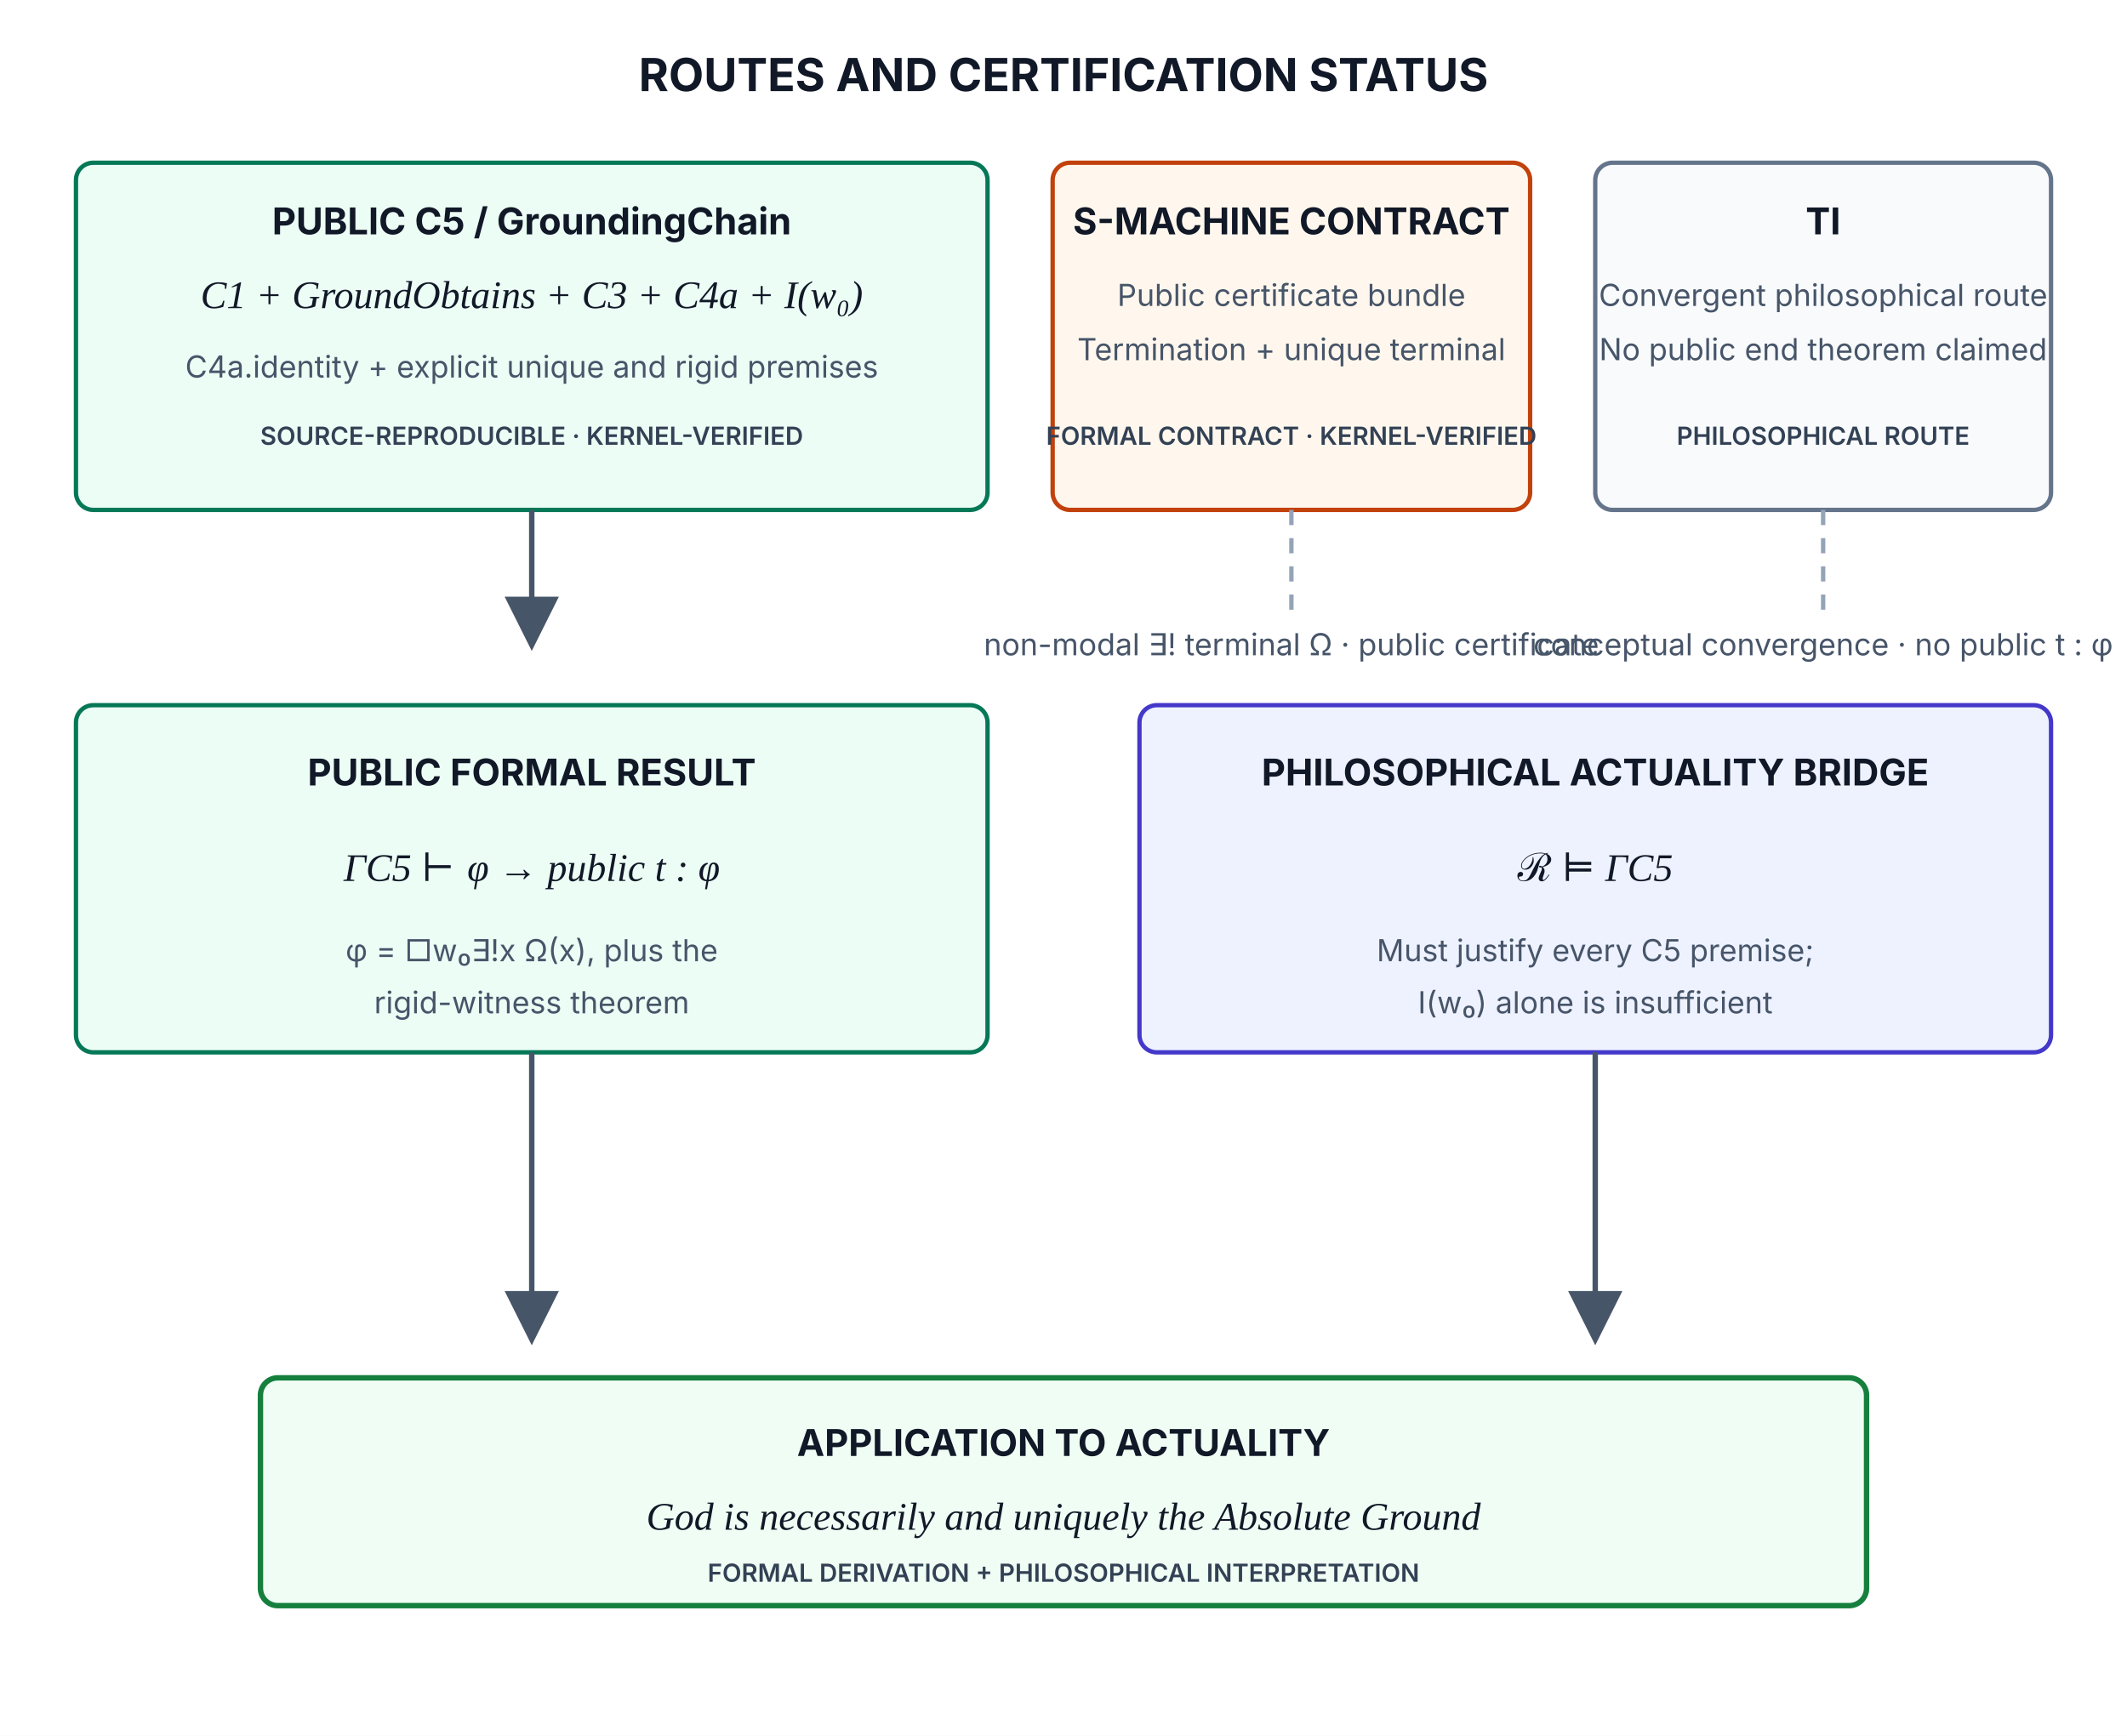
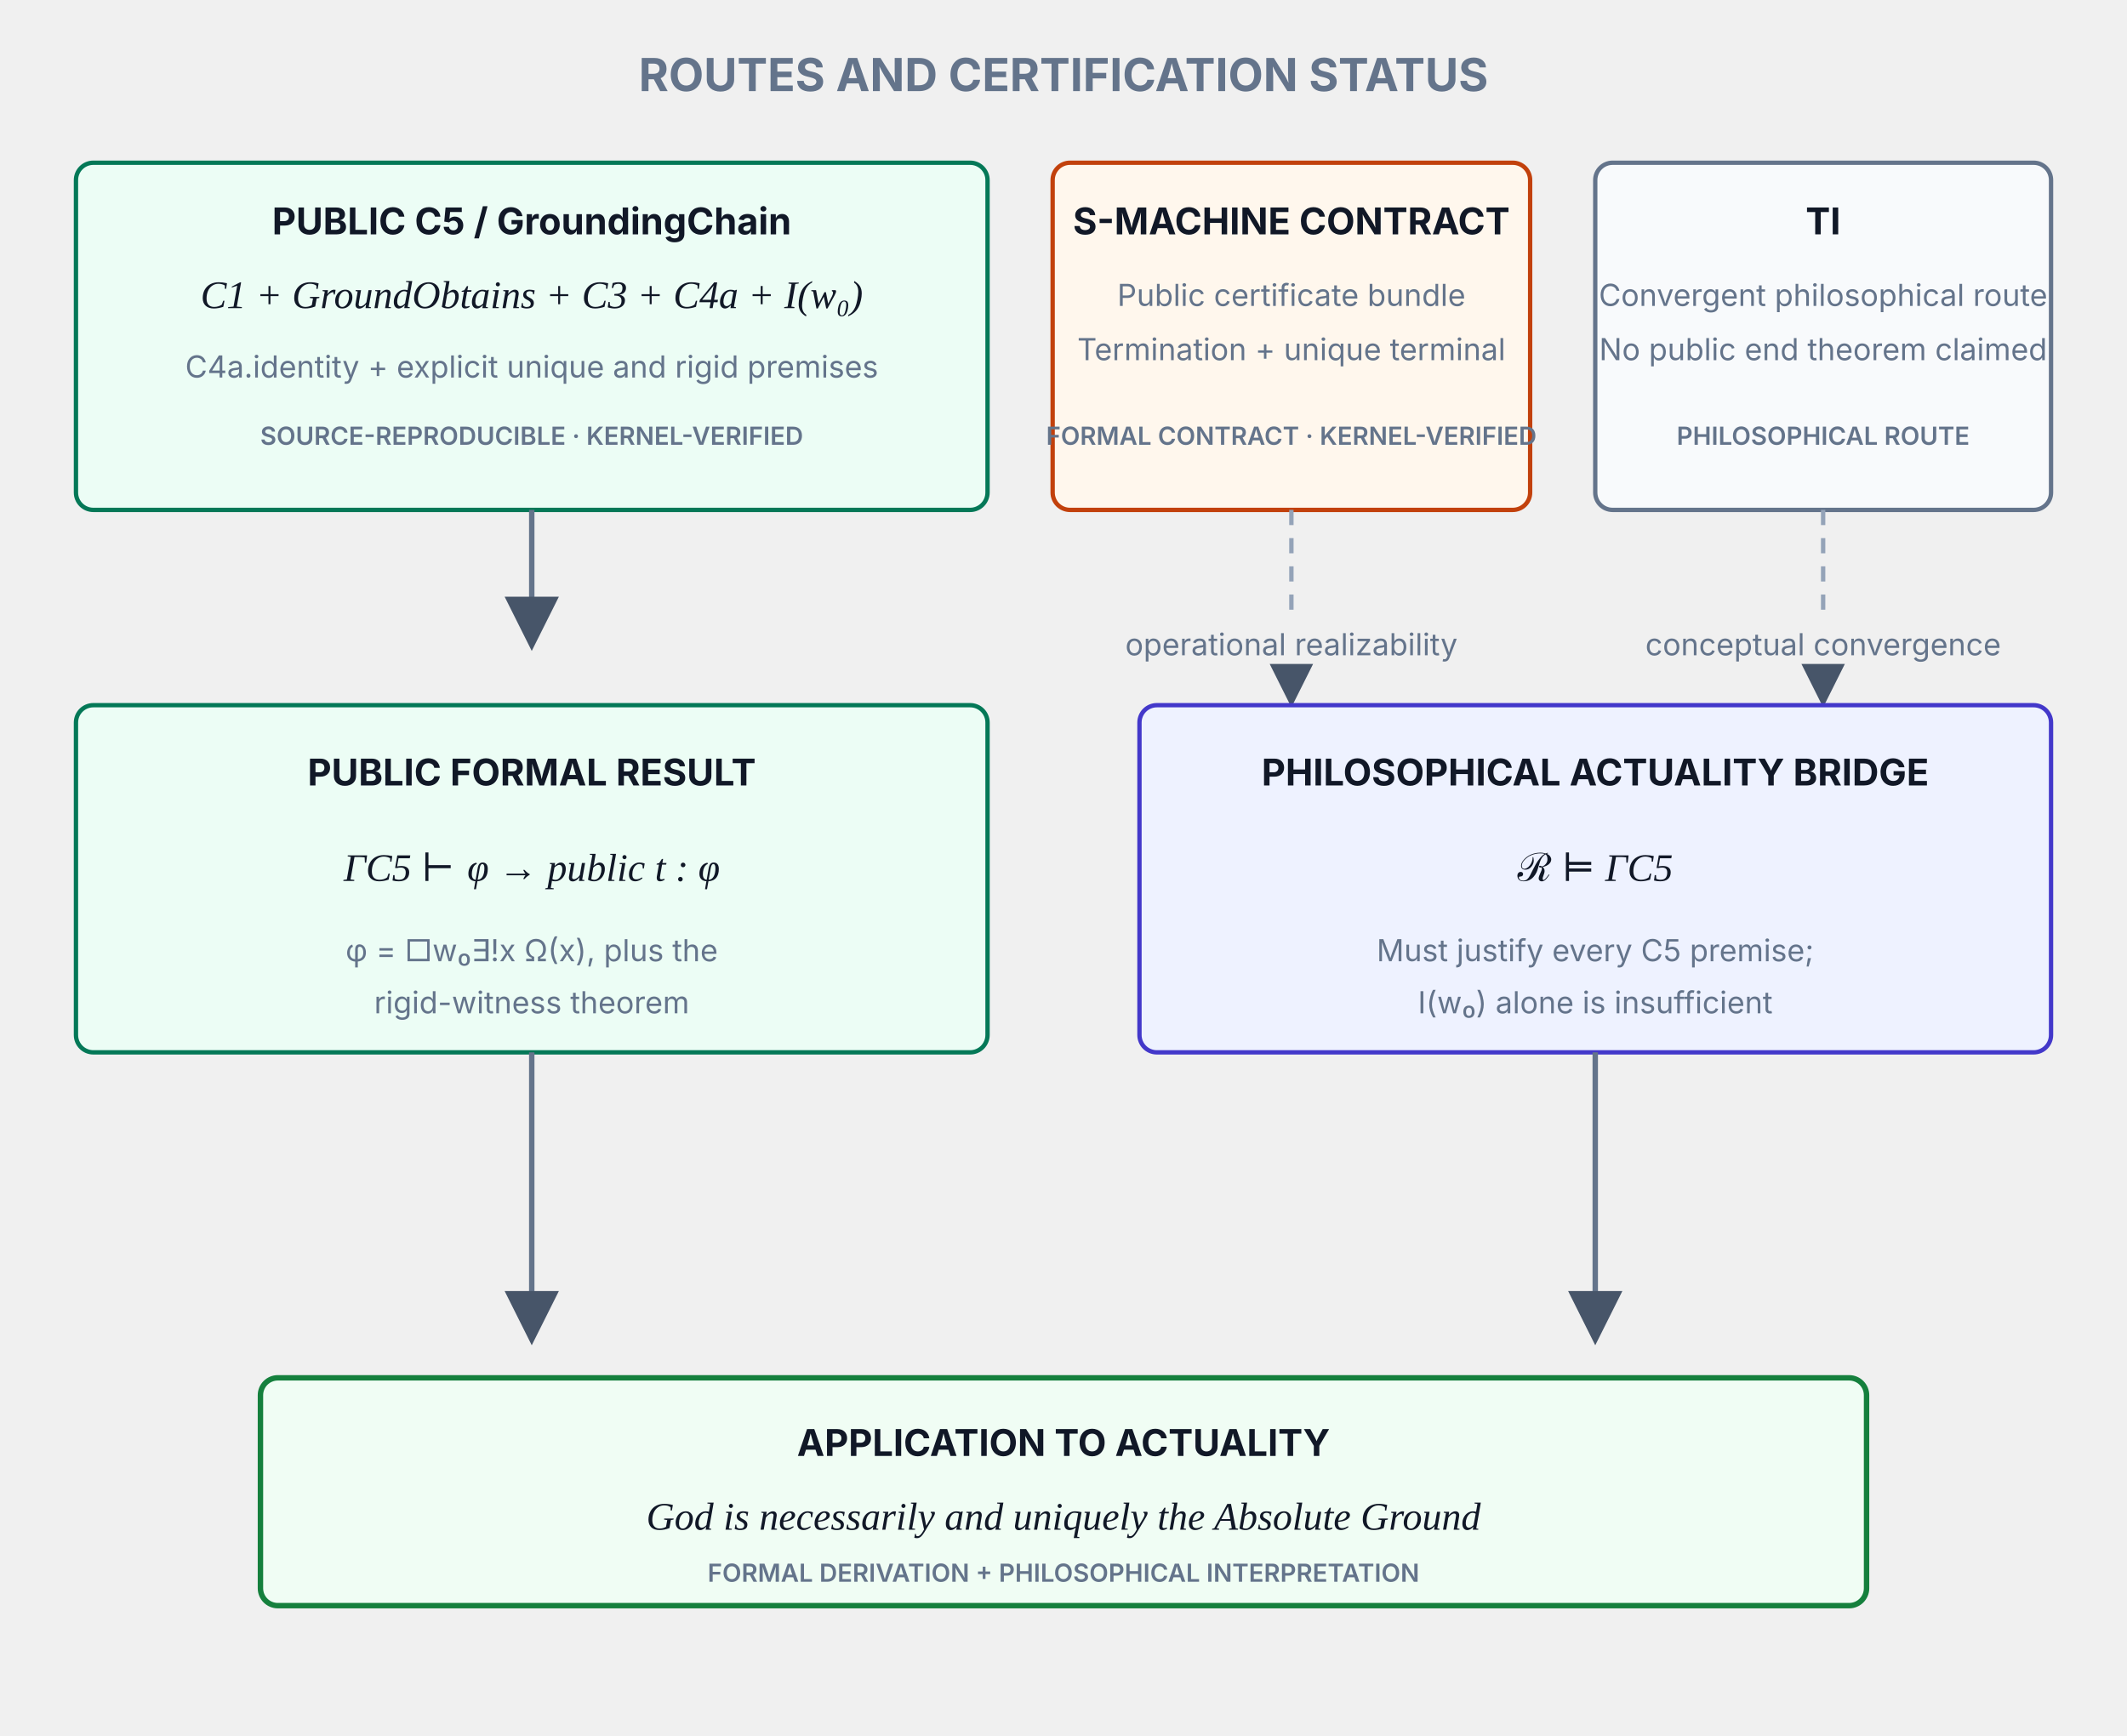
<svg xmlns="http://www.w3.org/2000/svg" viewBox="0 0 980 800" role="img" aria-labelledby="title desc">
  <defs>
    <marker id="arrow" markerWidth="10" markerHeight="10" refX="8" refY="5" orient="auto" markerUnits="strokeWidth">
-       <path d="M0 0 L10 5 L0 10 Z" fill="#475569" />
+       <path class="arrowhead" d="M0 0 L10 5 L0 10 Z" fill="#475569" />
    </marker>
    <style>
-       .background { fill:#ffffff; }
+       .background { fill:none; }
      .public { fill:#ecfdf5; stroke:#047857; stroke-width:2; }
      .concept { fill:#fff7ed; stroke:#c2410c; stroke-width:2; }
      .unknown { fill:#f8fafc; stroke:#64748b; stroke-width:2; }
      .actuality { fill:#eef2ff; stroke:#4338ca; stroke-width:2; }
      .result { fill:#f0fdf4; stroke:#15803d; stroke-width:2.5; }
-       .flow { fill:none; stroke:#475569; stroke-width:2.5; marker-end:url(#arrow); }
+       .flow { fill:none; stroke:#64748b; stroke-width:2.5; marker-end:url(#arrow); }
      .dash { fill:none; stroke:#94a3b8; stroke-width:2; stroke-dasharray:7 6; }
-       .heading { fill:#111827; font:700 21px system-ui,-apple-system,"Segoe UI",sans-serif; text-anchor:middle; }
+       .heading { fill:#64748b; font:700 21px system-ui,-apple-system,"Segoe UI",sans-serif; text-anchor:middle; }
      .label { fill:#111827; font:700 17px system-ui,-apple-system,"Segoe UI",sans-serif; text-anchor:middle; }
-       .detail { fill:#475569; font:14px system-ui,-apple-system,"Segoe UI",sans-serif; text-anchor:middle; }
+       .detail { fill:#64748b; font:14px system-ui,-apple-system,"Segoe UI",sans-serif; text-anchor:middle; }
      .formula { fill:#111827; font:italic 18px Georgia,"Times New Roman",serif; text-anchor:middle; }
-       .status { fill:#334155; font:600 11.5px system-ui,-apple-system,"Segoe UI",sans-serif; text-anchor:middle; }
+       .status { fill:#64748b; font:600 11.5px system-ui,-apple-system,"Segoe UI",sans-serif; text-anchor:middle; }
      @media (prefers-color-scheme: dark) {
-         .background { fill:#0d1117; }
+         .background { fill:none; }
        .public { fill:#102a24; stroke:#6ee7b7; }
        .concept { fill:#32190c; stroke:#fdba74; }
        .unknown { fill:#161b22; stroke:#8c959f; }
        .actuality { fill:#1f2245; stroke:#a5b4fc; }
        .result { fill:#102a24; stroke:#86efac; }
        .flow { stroke:#b1bac4; }
        .dash { stroke:#8c959f; }
+         .arrowhead { fill:#b1bac4; }
        .heading, .label, .formula { fill:#f0f6fc; }
        .detail, .status { fill:#b1bac4; }
      }
    </style>
  </defs>
  <rect class="background" width="980" height="800" />
  <text class="heading" x="490" y="42">ROUTES AND CERTIFICATION STATUS</text>
  <rect class="public" x="35" y="75" width="420" height="160" rx="8" />
  <text class="label" x="245" y="108">PUBLIC C5 / GroundingChain</text>
  <text class="formula" x="245" y="142">C1 + GroundObtains + C3 + C4a + I(w₀)</text>
  <text class="detail" x="245" y="174">C4a.identity + explicit unique and rigid premises</text>
  <text class="status" x="245" y="205">SOURCE-REPRODUCIBLE · KERNEL-VERIFIED</text>
  <rect class="concept" x="485" y="75" width="220" height="160" rx="8" />
  <text class="label" x="595" y="108">S-MACHINE CONTRACT</text>
  <text class="detail" x="595" y="141">Public certificate bundle</text>
  <text class="detail" x="595" y="166">Termination + unique terminal</text>
  <text class="status" x="595" y="205">FORMAL CONTRACT · KERNEL-VERIFIED</text>
  <rect class="unknown" x="735" y="75" width="210" height="160" rx="8" />
  <text class="label" x="840" y="108">TI</text>
  <text class="detail" x="840" y="141">Convergent philosophical route</text>
  <text class="detail" x="840" y="166">No public end theorem claimed</text>
  <text class="status" x="840" y="205">PHILOSOPHICAL ROUTE</text>
  <path class="flow" d="M245 235 V295" />
-   <path class="dash" d="M595 235 V282" />
-   <path class="dash" d="M840 235 V282" />
-   <text class="detail" x="595" y="302">non-modal ∃! terminal Ω · public certificate</text>
-   <text class="detail" x="840" y="302">conceptual convergence · no public t : φ</text>
+   <path class="dash" d="M595 235 V286" />
+   <path class="dash" d="M595 310 V322" marker-end="url(#arrow)" />
+   <path class="dash" d="M840 235 V286" />
+   <path class="dash" d="M840 310 V322" marker-end="url(#arrow)" />
+   <text class="detail" x="595" y="302">operational realizability</text>
+   <text class="detail" x="840" y="302">conceptual convergence</text>
  <rect class="public" x="35" y="325" width="420" height="160" rx="8" />
  <text class="label" x="245" y="362">PUBLIC FORMAL RESULT</text>
  <text class="formula" x="245" y="406">ΓC5 ⊢ φ  →  public t : φ</text>
  <text class="detail" x="245" y="443">φ = □w₀∃!x Ω(x), plus the</text>
  <text class="detail" x="245" y="467">rigid-witness theorem</text>
  <rect class="actuality" x="525" y="325" width="420" height="160" rx="8" />
  <text class="label" x="735" y="362">PHILOSOPHICAL ACTUALITY BRIDGE</text>
  <text class="formula" x="735" y="406">ℛ ⊨ ΓC5</text>
  <text class="detail" x="735" y="443">Must justify every C5 premise;</text>
  <text class="detail" x="735" y="467">I(w₀) alone is insufficient</text>
  <path class="flow" d="M245 485 V615" />
  <path class="flow" d="M735 485 V615" />
  <rect class="result" x="120" y="635" width="740" height="105" rx="8" />
  <text class="label" x="490" y="671">APPLICATION TO ACTUALITY</text>
  <text class="formula" x="490" y="705">God is necessarily and uniquely the Absolute Ground</text>
  <text class="status" x="490" y="729">FORMAL DERIVATION + PHILOSOPHICAL INTERPRETATION</text>
</svg>
